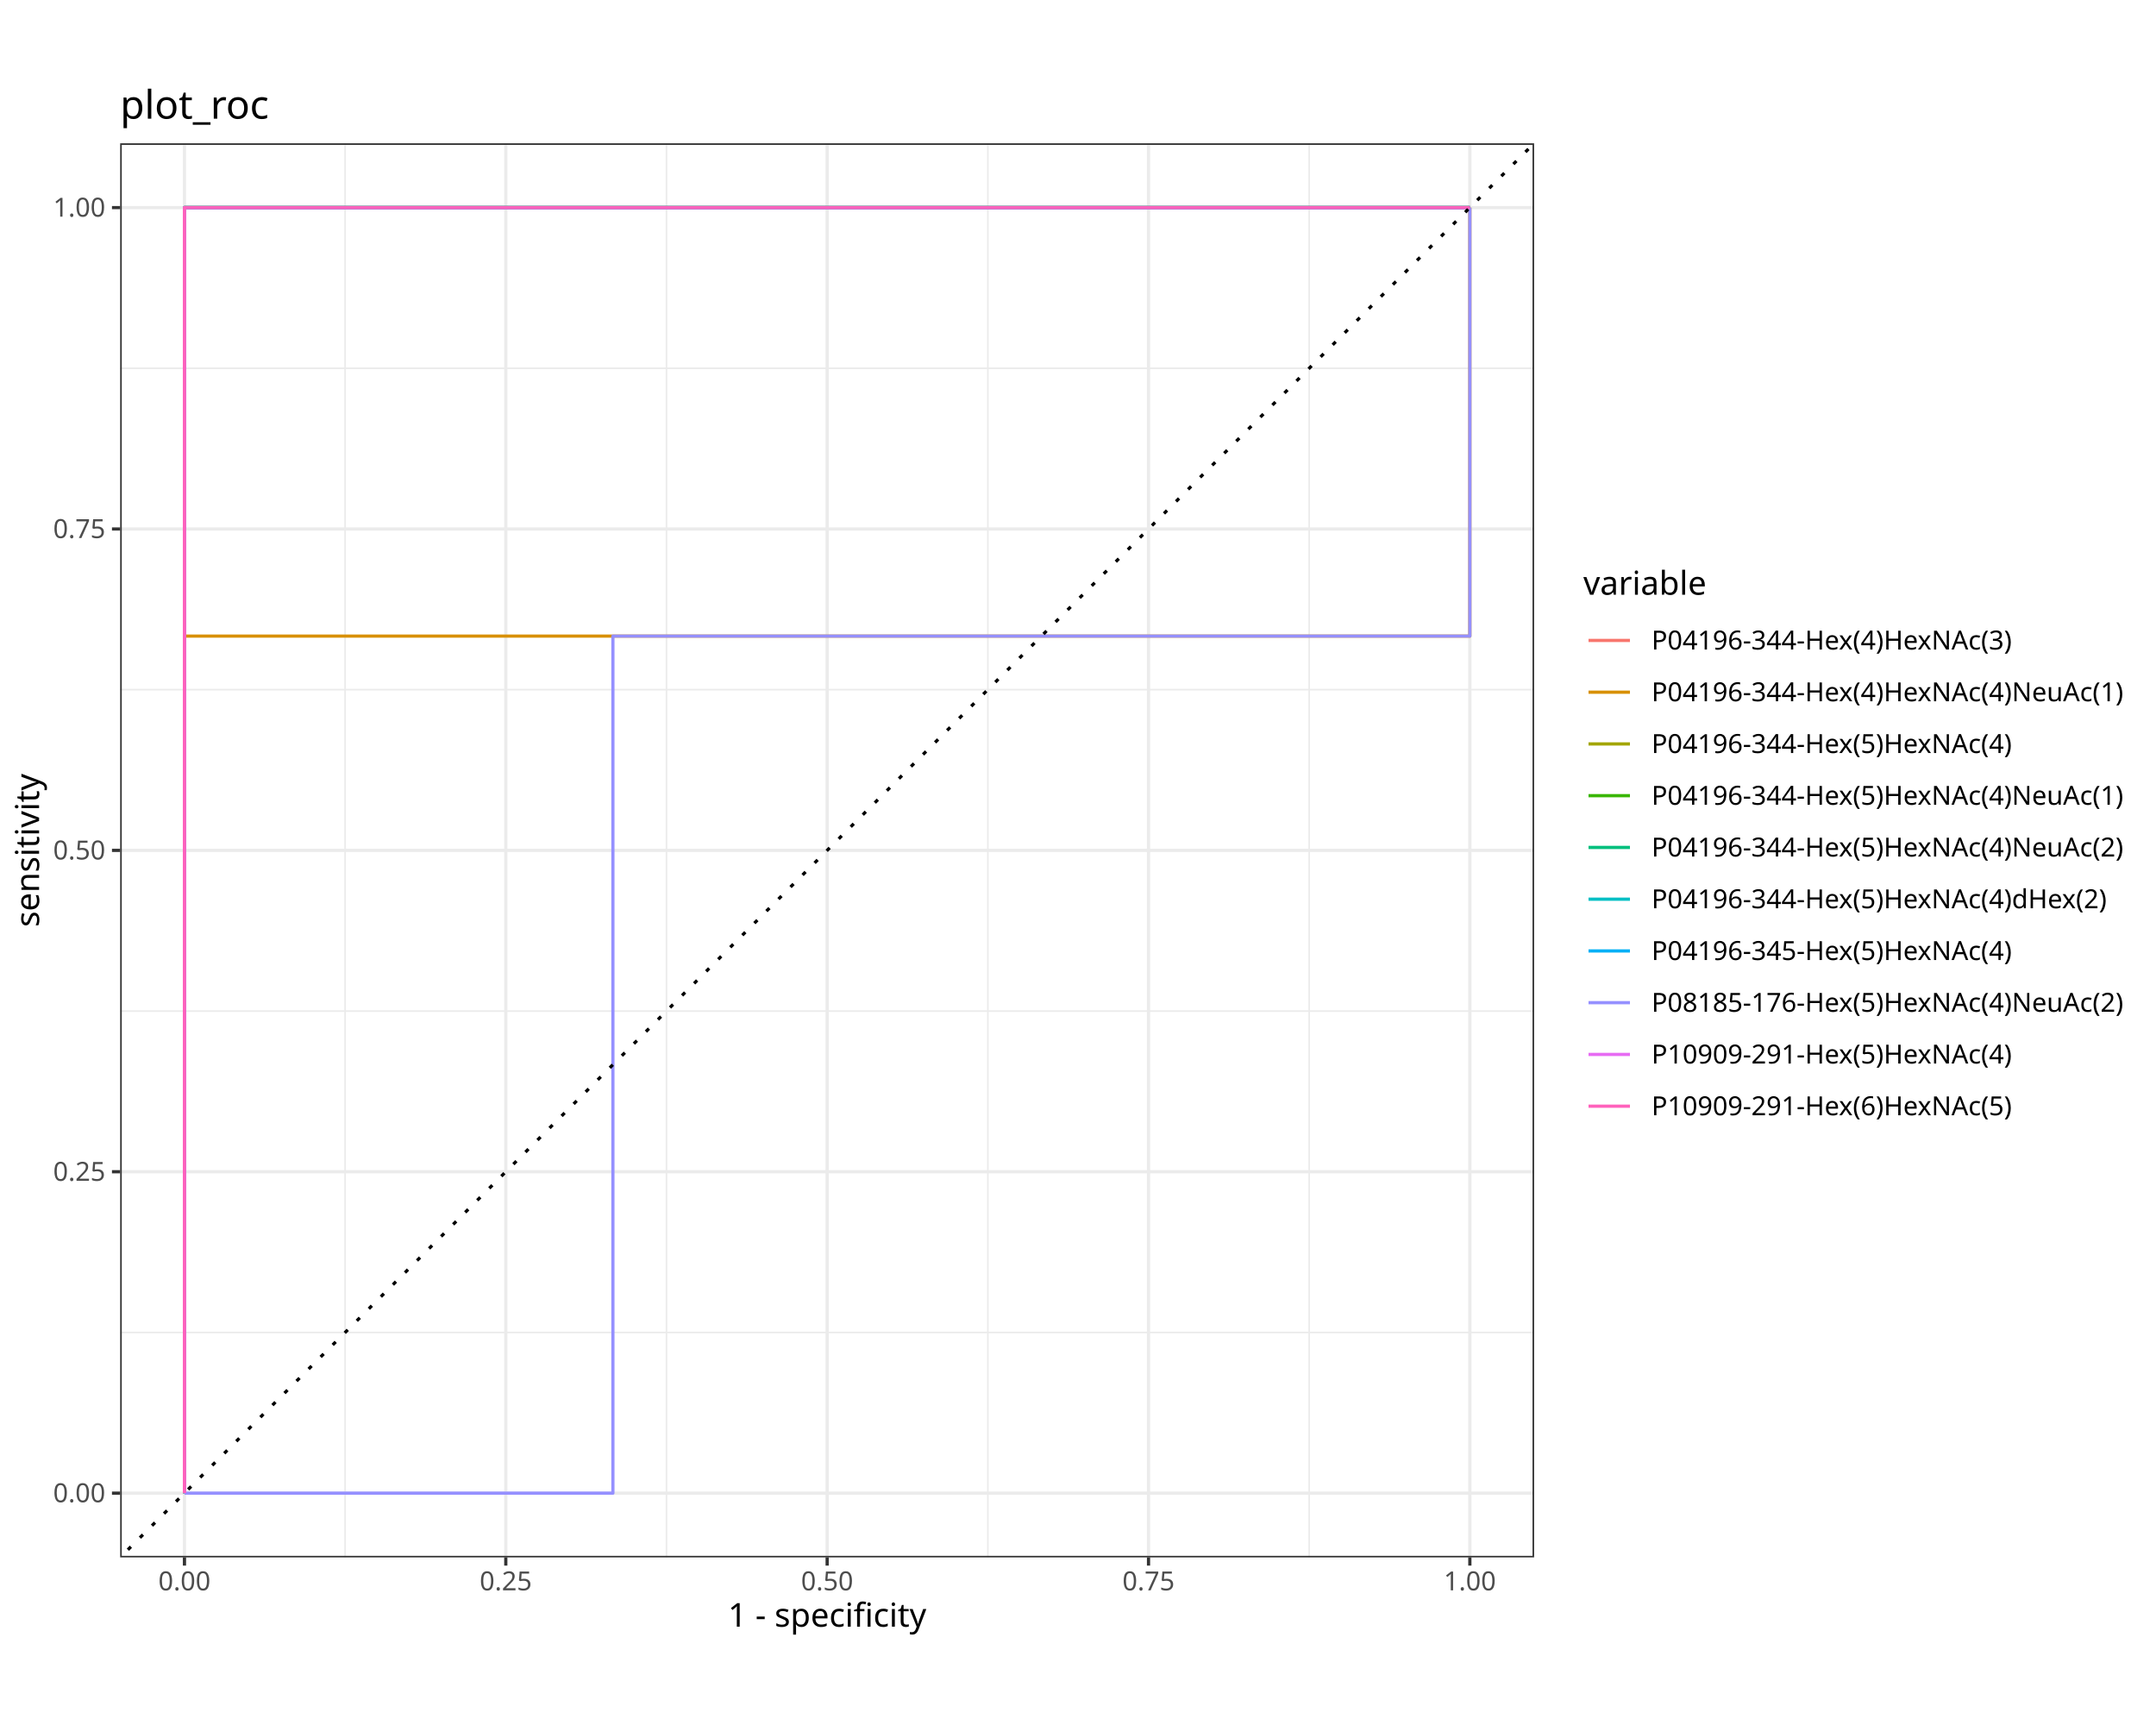
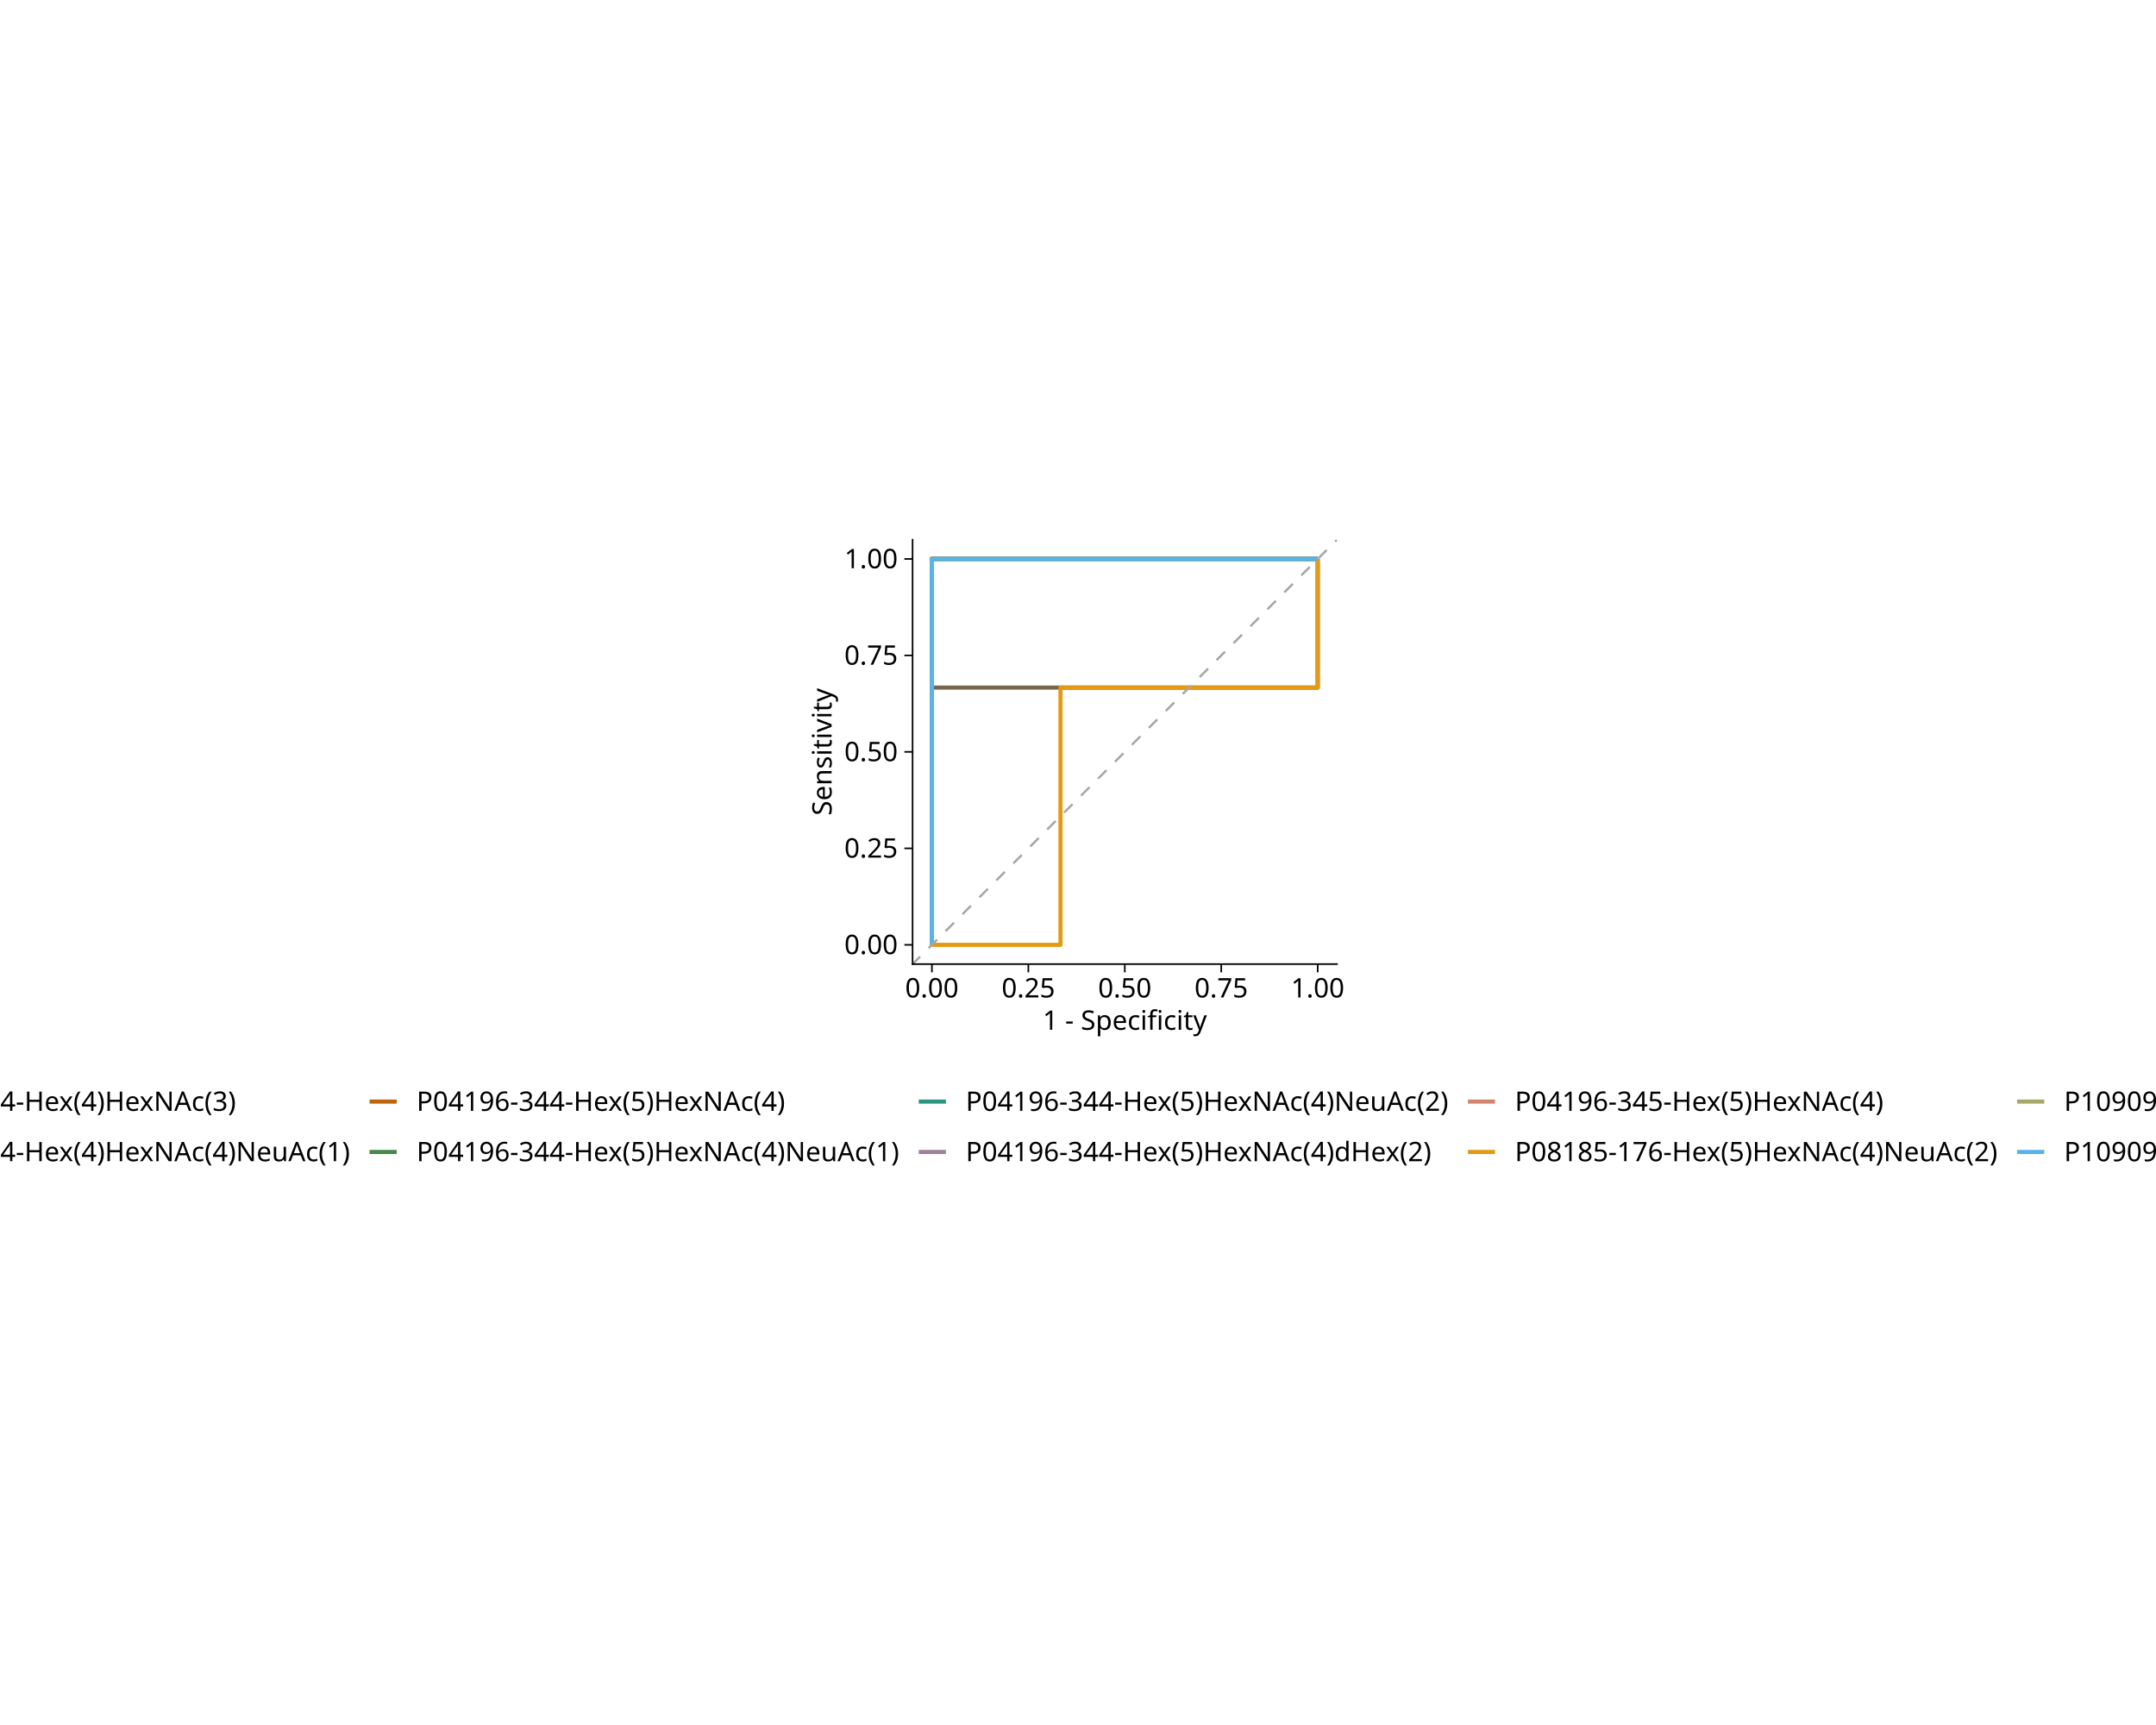
<svg xmlns="http://www.w3.org/2000/svg" class="svglite" data-engine-version="2.0" width="720.00pt" height="576.00pt" viewBox="0 0 720.00 576.00">
  <defs>
    <style type="text/css">
    .svglite line, .svglite polyline, .svglite polygon, .svglite path, .svglite rect, .svglite circle {
      fill: none;
      stroke: #000000;
      stroke-linecap: round;
      stroke-linejoin: round;
      stroke-miterlimit: 10.00;
    }
  </style>
  </defs>
  <rect width="100%" height="100%" style="stroke: none; fill: #FFFFFF;" />
  <defs>
    <clipPath id="cpMC4wMHw3MjAuMDB8MC4wMHw1NzYuMDA=">
      <rect x="0.00" y="0.00" width="720.00" height="576.00" />
    </clipPath>
  </defs>
  <g clip-path="url(#cpMC4wMHw3MjAuMDB8MC4wMHw1NzYuMDA=)">
</g>
  <defs>
-     <clipPath id="cpMC4wMHw3MjAuMDB8MjUuMDd8NTUwLjkz">
-       <rect x="0.00" y="25.07" width="720.00" height="525.86" />
+     <clipPath id="cpMjYzLjU0fDQ1Ni40NnwxNzIuMjN8NDAzLjc3">
+       <rect x="263.54" y="172.23" width="192.92" height="231.54" />
    </clipPath>
  </defs>
-   <g clip-path="url(#cpMC4wMHw3MjAuMDB8MjUuMDd8NTUwLjkz)">
-     <rect x="0.00" y="25.07" width="720.00" height="525.86" style="stroke-width: 1.07; stroke: #FFFFFF; fill: #FFFFFF;" />
+   <g clip-path="url(#cpMjYzLjU0fDQ1Ni40NnwxNzIuMjN8NDAzLjc3)">
+     <rect x="263.54" y="172.23" width="192.92" height="231.54" style="stroke-width: 1.07; stroke: none; fill: #FFFFFF;" />
  </g>
  <g clip-path="url(#cpMC4wMHw3MjAuMDB8MC4wMHw1NzYuMDA=)">
</g>
  <defs>
-     <clipPath id="cpNDAuMTN8NTEyLjMzfDQ3Ljg1fDUyMC4wNA==">
-       <rect x="40.13" y="47.85" width="472.19" height="472.19" />
+     <clipPath id="cpMzA0Ljc2fDQ0Ni41MHwxODAuMjB8MzIxLjkz">
+       <rect x="304.76" y="180.20" width="141.73" height="141.73" />
    </clipPath>
  </defs>
-   <g clip-path="url(#cpNDAuMTN8NTEyLjMzfDQ3Ljg1fDUyMC4wNA==)">
-     <rect x="40.13" y="47.85" width="472.19" height="472.19" style="stroke-width: 1.07; stroke: none; fill: #FFFFFF;" />
-     <polyline points="40.13,444.92 512.33,444.92 " style="stroke-width: 0.53; stroke: #EBEBEB; stroke-linecap: butt;" />
-     <polyline points="40.13,337.61 512.33,337.61 " style="stroke-width: 0.53; stroke: #EBEBEB; stroke-linecap: butt;" />
-     <polyline points="40.13,230.29 512.33,230.29 " style="stroke-width: 0.53; stroke: #EBEBEB; stroke-linecap: butt;" />
-     <polyline points="40.13,122.97 512.33,122.97 " style="stroke-width: 0.53; stroke: #EBEBEB; stroke-linecap: butt;" />
-     <polyline points="115.25,520.04 115.25,47.85 " style="stroke-width: 0.53; stroke: #EBEBEB; stroke-linecap: butt;" />
-     <polyline points="222.57,520.04 222.57,47.85 " style="stroke-width: 0.53; stroke: #EBEBEB; stroke-linecap: butt;" />
-     <polyline points="329.89,520.04 329.89,47.85 " style="stroke-width: 0.53; stroke: #EBEBEB; stroke-linecap: butt;" />
-     <polyline points="437.20,520.04 437.20,47.85 " style="stroke-width: 0.53; stroke: #EBEBEB; stroke-linecap: butt;" />
-     <polyline points="40.13,498.58 512.33,498.58 " style="stroke-width: 1.07; stroke: #EBEBEB; stroke-linecap: butt;" />
-     <polyline points="40.13,391.26 512.33,391.26 " style="stroke-width: 1.07; stroke: #EBEBEB; stroke-linecap: butt;" />
-     <polyline points="40.13,283.95 512.33,283.95 " style="stroke-width: 1.07; stroke: #EBEBEB; stroke-linecap: butt;" />
-     <polyline points="40.13,176.63 512.33,176.63 " style="stroke-width: 1.07; stroke: #EBEBEB; stroke-linecap: butt;" />
-     <polyline points="40.13,69.32 512.33,69.32 " style="stroke-width: 1.07; stroke: #EBEBEB; stroke-linecap: butt;" />
-     <polyline points="61.60,520.04 61.60,47.85 " style="stroke-width: 1.07; stroke: #EBEBEB; stroke-linecap: butt;" />
-     <polyline points="168.91,520.04 168.91,47.85 " style="stroke-width: 1.07; stroke: #EBEBEB; stroke-linecap: butt;" />
-     <polyline points="276.23,520.04 276.23,47.85 " style="stroke-width: 1.07; stroke: #EBEBEB; stroke-linecap: butt;" />
-     <polyline points="383.55,520.04 383.55,47.85 " style="stroke-width: 1.07; stroke: #EBEBEB; stroke-linecap: butt;" />
-     <polyline points="490.86,520.04 490.86,47.85 " style="stroke-width: 1.07; stroke: #EBEBEB; stroke-linecap: butt;" />
-     <polyline points="490.86,69.32 347.77,69.32 204.68,69.32 61.60,69.32 61.60,212.40 61.60,355.49 61.60,498.58 " style="stroke-width: 1.07; stroke: #F8766D; stroke-linecap: butt;" />
-     <polyline points="490.86,69.32 490.86,212.40 347.77,212.40 204.68,212.40 61.60,212.40 61.60,355.49 61.60,498.58 " style="stroke-width: 1.07; stroke: #D89000; stroke-linecap: butt;" />
-     <polyline points="490.86,69.32 347.77,69.32 204.68,69.32 61.60,69.32 61.60,212.40 61.60,355.49 61.60,498.58 " style="stroke-width: 1.07; stroke: #A3A500; stroke-linecap: butt;" />
-     <polyline points="490.86,69.32 347.77,69.32 204.68,69.32 61.60,69.32 61.60,212.40 61.60,355.49 61.60,498.58 " style="stroke-width: 1.07; stroke: #39B600; stroke-linecap: butt;" />
-     <polyline points="490.86,69.32 347.77,69.32 204.68,69.32 61.60,69.32 61.60,212.40 61.60,355.49 61.60,498.58 " style="stroke-width: 1.07; stroke: #00BF7D; stroke-linecap: butt;" />
-     <polyline points="490.86,69.32 347.77,69.32 204.68,69.32 61.60,69.32 61.60,212.40 61.60,355.49 61.60,498.58 " style="stroke-width: 1.07; stroke: #00BFC4; stroke-linecap: butt;" />
-     <polyline points="490.86,69.32 347.77,69.32 204.68,69.32 61.60,69.32 61.60,212.40 61.60,355.49 61.60,498.58 " style="stroke-width: 1.07; stroke: #00B0F6; stroke-linecap: butt;" />
-     <polyline points="490.86,69.32 490.86,212.40 347.77,212.40 204.68,212.40 204.68,355.49 204.68,498.58 61.60,498.58 " style="stroke-width: 1.07; stroke: #9590FF; stroke-linecap: butt;" />
-     <polyline points="490.86,69.32 347.77,69.32 204.68,69.32 61.60,69.32 61.60,212.40 61.60,355.49 61.60,498.58 " style="stroke-width: 1.07; stroke: #E76BF3; stroke-linecap: butt;" />
-     <polyline points="490.86,69.32 347.77,69.32 204.68,69.32 61.60,69.32 61.60,212.40 61.60,355.49 61.60,498.58 " style="stroke-width: 1.07; stroke: #FF62BC; stroke-linecap: butt;" />
-     <line x1="-432.06" y1="992.24" x2="984.52" y2="-424.34" style="stroke-width: 1.07; stroke-dasharray: 1.42,4.27; stroke-linecap: butt;" />
-     <rect x="40.13" y="47.85" width="472.19" height="472.19" style="stroke-width: 1.07; stroke: #333333;" />
+   <g clip-path="url(#cpMzA0Ljc2fDQ0Ni41MHwxODAuMjB8MzIxLjkz)">
+     <rect x="304.76" y="180.20" width="141.73" height="141.73" style="stroke-width: 1.07; stroke: none; fill: #FFFFFF;" />
+     <polyline points="440.05,186.64 397.10,186.64 354.15,186.64 311.21,186.64 311.21,229.59 311.21,272.54 311.21,315.49 " style="stroke-width: 1.39; stroke: #0072B2; stroke-linecap: butt;" />
+     <polyline points="440.05,186.64 440.05,229.59 397.10,229.59 354.15,229.59 311.21,229.59 311.21,272.54 311.21,315.49 " style="stroke-width: 1.39; stroke: #76664F; stroke-linecap: butt;" />
+     <polyline points="440.05,186.64 397.10,186.64 354.15,186.64 311.21,186.64 311.21,229.59 311.21,272.54 311.21,315.49 " style="stroke-width: 1.39; stroke: #BD650C; stroke-linecap: butt;" />
+     <polyline points="440.05,186.64 397.10,186.64 354.15,186.64 311.21,186.64 311.21,229.59 311.21,272.54 311.21,315.49 " style="stroke-width: 1.39; stroke: #47884C; stroke-linecap: butt;" />
+     <polyline points="440.05,186.64 397.10,186.64 354.15,186.64 311.21,186.64 311.21,229.59 311.21,272.54 311.21,315.49 " style="stroke-width: 1.39; stroke: #2D957E; stroke-linecap: butt;" />
+     <polyline points="440.05,186.64 397.10,186.64 354.15,186.64 311.21,186.64 311.21,229.59 311.21,272.54 311.21,315.49 " style="stroke-width: 1.39; stroke: #9E819B; stroke-linecap: butt;" />
+     <polyline points="440.05,186.64 397.10,186.64 354.15,186.64 311.21,186.64 311.21,229.59 311.21,272.54 311.21,315.49 " style="stroke-width: 1.39; stroke: #D4856F; stroke-linecap: butt;" />
+     <polyline points="440.05,186.64 440.05,229.59 397.10,229.59 354.15,229.59 354.15,272.54 354.15,315.49 311.21,315.49 " style="stroke-width: 1.39; stroke: #E39A12; stroke-linecap: butt;" />
+     <polyline points="440.05,186.64 397.10,186.64 354.15,186.64 311.21,186.64 311.21,229.59 311.21,272.54 311.21,315.49 " style="stroke-width: 1.39; stroke: #A6A867; stroke-linecap: butt;" />
+     <polyline points="440.05,186.64 397.10,186.64 354.15,186.64 311.21,186.64 311.21,229.59 311.21,272.54 311.21,315.49 " style="stroke-width: 1.39; stroke: #56B4E9; stroke-linecap: butt;" />
+     <line x1="163.03" y1="463.66" x2="588.23" y2="38.47" style="stroke-width: 0.75; stroke: #A6A6A6; stroke-dasharray: 4.00,4.00; stroke-linecap: butt;" />
  </g>
  <g clip-path="url(#cpMC4wMHw3MjAuMDB8MC4wMHw1NzYuMDA=)">
-     <text x="35.20" y="501.61" text-anchor="end" style="font-size: 8.80px; fill: #4D4D4D; font-family: sans;" textLength="17.13px" lengthAdjust="spacingAndGlyphs">0.00</text>
-     <text x="35.20" y="394.29" text-anchor="end" style="font-size: 8.80px; fill: #4D4D4D; font-family: sans;" textLength="17.13px" lengthAdjust="spacingAndGlyphs">0.25</text>
-     <text x="35.20" y="286.98" text-anchor="end" style="font-size: 8.80px; fill: #4D4D4D; font-family: sans;" textLength="17.13px" lengthAdjust="spacingAndGlyphs">0.50</text>
-     <text x="35.20" y="179.66" text-anchor="end" style="font-size: 8.80px; fill: #4D4D4D; font-family: sans;" textLength="17.13px" lengthAdjust="spacingAndGlyphs">0.75</text>
-     <text x="35.20" y="72.34" text-anchor="end" style="font-size: 8.80px; fill: #4D4D4D; font-family: sans;" textLength="17.13px" lengthAdjust="spacingAndGlyphs">1.00</text>
-     <polyline points="37.39,498.58 40.13,498.58 " style="stroke-width: 1.07; stroke: #333333; stroke-linecap: butt;" />
-     <polyline points="37.39,391.26 40.13,391.26 " style="stroke-width: 1.07; stroke: #333333; stroke-linecap: butt;" />
-     <polyline points="37.39,283.95 40.13,283.95 " style="stroke-width: 1.07; stroke: #333333; stroke-linecap: butt;" />
-     <polyline points="37.39,176.63 40.13,176.63 " style="stroke-width: 1.07; stroke: #333333; stroke-linecap: butt;" />
-     <polyline points="37.39,69.32 40.13,69.32 " style="stroke-width: 1.07; stroke: #333333; stroke-linecap: butt;" />
-     <polyline points="61.60,522.78 61.60,520.04 " style="stroke-width: 1.07; stroke: #333333; stroke-linecap: butt;" />
-     <polyline points="168.91,522.78 168.91,520.04 " style="stroke-width: 1.07; stroke: #333333; stroke-linecap: butt;" />
-     <polyline points="276.23,522.78 276.23,520.04 " style="stroke-width: 1.07; stroke: #333333; stroke-linecap: butt;" />
-     <polyline points="383.55,522.78 383.55,520.04 " style="stroke-width: 1.07; stroke: #333333; stroke-linecap: butt;" />
-     <polyline points="490.86,522.78 490.86,520.04 " style="stroke-width: 1.07; stroke: #333333; stroke-linecap: butt;" />
-     <text x="61.60" y="531.03" text-anchor="middle" style="font-size: 8.80px; fill: #4D4D4D; font-family: sans;" textLength="17.13px" lengthAdjust="spacingAndGlyphs">0.00</text>
-     <text x="168.91" y="531.03" text-anchor="middle" style="font-size: 8.80px; fill: #4D4D4D; font-family: sans;" textLength="17.13px" lengthAdjust="spacingAndGlyphs">0.25</text>
-     <text x="276.23" y="531.03" text-anchor="middle" style="font-size: 8.80px; fill: #4D4D4D; font-family: sans;" textLength="17.13px" lengthAdjust="spacingAndGlyphs">0.50</text>
-     <text x="383.55" y="531.03" text-anchor="middle" style="font-size: 8.80px; fill: #4D4D4D; font-family: sans;" textLength="17.13px" lengthAdjust="spacingAndGlyphs">0.75</text>
-     <text x="490.86" y="531.03" text-anchor="middle" style="font-size: 8.80px; fill: #4D4D4D; font-family: sans;" textLength="17.13px" lengthAdjust="spacingAndGlyphs">1.00</text>
-     <text x="276.23" y="543.17" text-anchor="middle" style="font-size: 11.00px; font-family: sans;" textLength="63.58px" lengthAdjust="spacingAndGlyphs">1 - specificity</text>
-     <text transform="translate(13.05,283.95) rotate(-90)" text-anchor="middle" style="font-size: 11.00px; font-family: sans;" textLength="47.69px" lengthAdjust="spacingAndGlyphs">sensitivity</text>
-     <rect x="523.28" y="184.40" width="191.24" height="199.09" style="stroke-width: 1.07; stroke: none; fill: #FFFFFF;" />
-     <text x="528.76" y="198.59" style="font-size: 11.00px; font-family: sans;" textLength="38.52px" lengthAdjust="spacingAndGlyphs">variable</text>
-     <rect x="528.76" y="205.21" width="17.28" height="17.28" style="stroke-width: 1.07; stroke: none; fill: #FFFFFF;" />
-     <line x1="530.49" y1="213.85" x2="544.32" y2="213.85" style="stroke-width: 1.07; stroke: #F8766D; stroke-linecap: butt;" />
-     <rect x="528.76" y="222.49" width="17.28" height="17.28" style="stroke-width: 1.07; stroke: none; fill: #FFFFFF;" />
-     <line x1="530.49" y1="231.13" x2="544.32" y2="231.13" style="stroke-width: 1.07; stroke: #D89000; stroke-linecap: butt;" />
-     <rect x="528.76" y="239.77" width="17.28" height="17.28" style="stroke-width: 1.07; stroke: none; fill: #FFFFFF;" />
-     <line x1="530.49" y1="248.41" x2="544.32" y2="248.41" style="stroke-width: 1.07; stroke: #A3A500; stroke-linecap: butt;" />
-     <rect x="528.76" y="257.05" width="17.28" height="17.28" style="stroke-width: 1.07; stroke: none; fill: #FFFFFF;" />
-     <line x1="530.49" y1="265.69" x2="544.32" y2="265.69" style="stroke-width: 1.07; stroke: #39B600; stroke-linecap: butt;" />
-     <rect x="528.76" y="274.33" width="17.28" height="17.28" style="stroke-width: 1.07; stroke: none; fill: #FFFFFF;" />
-     <line x1="530.49" y1="282.97" x2="544.32" y2="282.97" style="stroke-width: 1.07; stroke: #00BF7D; stroke-linecap: butt;" />
-     <rect x="528.76" y="291.61" width="17.28" height="17.28" style="stroke-width: 1.07; stroke: none; fill: #FFFFFF;" />
-     <line x1="530.49" y1="300.25" x2="544.32" y2="300.25" style="stroke-width: 1.07; stroke: #00BFC4; stroke-linecap: butt;" />
-     <rect x="528.76" y="308.89" width="17.28" height="17.28" style="stroke-width: 1.07; stroke: none; fill: #FFFFFF;" />
-     <line x1="530.49" y1="317.53" x2="544.32" y2="317.53" style="stroke-width: 1.07; stroke: #00B0F6; stroke-linecap: butt;" />
-     <rect x="528.76" y="326.17" width="17.28" height="17.28" style="stroke-width: 1.07; stroke: none; fill: #FFFFFF;" />
-     <line x1="530.49" y1="334.81" x2="544.32" y2="334.81" style="stroke-width: 1.07; stroke: #9590FF; stroke-linecap: butt;" />
-     <rect x="528.76" y="343.45" width="17.28" height="17.28" style="stroke-width: 1.07; stroke: none; fill: #FFFFFF;" />
-     <line x1="530.49" y1="352.09" x2="544.32" y2="352.09" style="stroke-width: 1.07; stroke: #E76BF3; stroke-linecap: butt;" />
-     <rect x="528.76" y="360.73" width="17.28" height="17.28" style="stroke-width: 1.07; stroke: none; fill: #FFFFFF;" />
-     <line x1="530.49" y1="369.37" x2="544.32" y2="369.37" style="stroke-width: 1.07; stroke: #FF62BC; stroke-linecap: butt;" />
-     <text x="551.52" y="216.88" style="font-size: 8.80px; font-family: sans;" textLength="120.34px" lengthAdjust="spacingAndGlyphs">P04196-344-Hex(4)HexNAc(3)</text>
-     <text x="551.52" y="234.16" style="font-size: 8.80px; font-family: sans;" textLength="157.52px" lengthAdjust="spacingAndGlyphs">P04196-344-Hex(4)HexNAc(4)NeuAc(1)</text>
-     <text x="551.52" y="251.44" style="font-size: 8.80px; font-family: sans;" textLength="120.34px" lengthAdjust="spacingAndGlyphs">P04196-344-Hex(5)HexNAc(4)</text>
-     <text x="551.52" y="268.72" style="font-size: 8.80px; font-family: sans;" textLength="157.52px" lengthAdjust="spacingAndGlyphs">P04196-344-Hex(5)HexNAc(4)NeuAc(1)</text>
-     <text x="551.52" y="286.00" style="font-size: 8.80px; font-family: sans;" textLength="157.52px" lengthAdjust="spacingAndGlyphs">P04196-344-Hex(5)HexNAc(4)NeuAc(2)</text>
-     <text x="551.52" y="303.28" style="font-size: 8.80px; font-family: sans;" textLength="151.65px" lengthAdjust="spacingAndGlyphs">P04196-344-Hex(5)HexNAc(4)dHex(2)</text>
-     <text x="551.52" y="320.56" style="font-size: 8.80px; font-family: sans;" textLength="120.34px" lengthAdjust="spacingAndGlyphs">P04196-345-Hex(5)HexNAc(4)</text>
-     <text x="551.52" y="337.84" style="font-size: 8.80px; font-family: sans;" textLength="157.52px" lengthAdjust="spacingAndGlyphs">P08185-176-Hex(5)HexNAc(4)NeuAc(2)</text>
-     <text x="551.52" y="355.12" style="font-size: 8.80px; font-family: sans;" textLength="120.34px" lengthAdjust="spacingAndGlyphs">P10909-291-Hex(5)HexNAc(4)</text>
-     <text x="551.52" y="372.40" style="font-size: 8.80px; font-family: sans;" textLength="120.34px" lengthAdjust="spacingAndGlyphs">P10909-291-Hex(6)HexNAc(5)</text>
-     <text x="40.13" y="39.63" style="font-size: 13.20px; font-family: sans;" textLength="46.97px" lengthAdjust="spacingAndGlyphs">plot_roc</text>
+     <polyline points="304.76,321.93 304.76,180.20 " style="stroke-width: 0.53; stroke-linecap: square;" />
+     <text x="299.83" y="318.59" text-anchor="end" style="font-size: 9.00px; font-family: sans;" textLength="17.52px" lengthAdjust="spacingAndGlyphs">0.00</text>
+     <text x="299.83" y="286.37" text-anchor="end" style="font-size: 9.00px; font-family: sans;" textLength="17.52px" lengthAdjust="spacingAndGlyphs">0.25</text>
+     <text x="299.83" y="254.16" text-anchor="end" style="font-size: 9.00px; font-family: sans;" textLength="17.52px" lengthAdjust="spacingAndGlyphs">0.50</text>
+     <text x="299.83" y="221.95" text-anchor="end" style="font-size: 9.00px; font-family: sans;" textLength="17.52px" lengthAdjust="spacingAndGlyphs">0.75</text>
+     <text x="299.83" y="189.74" text-anchor="end" style="font-size: 9.00px; font-family: sans;" textLength="17.52px" lengthAdjust="spacingAndGlyphs">1.00</text>
+     <polyline points="302.02,315.49 304.76,315.49 " style="stroke-width: 0.53; stroke-linecap: butt;" />
+     <polyline points="302.02,283.28 304.76,283.28 " style="stroke-width: 0.53; stroke-linecap: butt;" />
+     <polyline points="302.02,251.06 304.76,251.06 " style="stroke-width: 0.53; stroke-linecap: butt;" />
+     <polyline points="302.02,218.85 304.76,218.85 " style="stroke-width: 0.53; stroke-linecap: butt;" />
+     <polyline points="302.02,186.64 304.76,186.64 " style="stroke-width: 0.53; stroke-linecap: butt;" />
+     <polyline points="304.76,321.93 446.50,321.93 " style="stroke-width: 0.53; stroke-linecap: square;" />
+     <polyline points="311.21,324.67 311.21,321.93 " style="stroke-width: 0.53; stroke-linecap: butt;" />
+     <polyline points="343.42,324.67 343.42,321.93 " style="stroke-width: 0.53; stroke-linecap: butt;" />
+     <polyline points="375.63,324.67 375.63,321.93 " style="stroke-width: 0.53; stroke-linecap: butt;" />
+     <polyline points="407.84,324.67 407.84,321.93 " style="stroke-width: 0.53; stroke-linecap: butt;" />
+     <polyline points="440.05,324.67 440.05,321.93 " style="stroke-width: 0.53; stroke-linecap: butt;" />
+     <text x="311.21" y="333.06" text-anchor="middle" style="font-size: 9.00px; font-family: sans;" textLength="17.52px" lengthAdjust="spacingAndGlyphs">0.00</text>
+     <text x="343.42" y="333.06" text-anchor="middle" style="font-size: 9.00px; font-family: sans;" textLength="17.52px" lengthAdjust="spacingAndGlyphs">0.25</text>
+     <text x="375.63" y="333.06" text-anchor="middle" style="font-size: 9.00px; font-family: sans;" textLength="17.52px" lengthAdjust="spacingAndGlyphs">0.50</text>
+     <text x="407.84" y="333.06" text-anchor="middle" style="font-size: 9.00px; font-family: sans;" textLength="17.52px" lengthAdjust="spacingAndGlyphs">0.75</text>
+     <text x="440.05" y="333.06" text-anchor="middle" style="font-size: 9.00px; font-family: sans;" textLength="17.52px" lengthAdjust="spacingAndGlyphs">1.00</text>
+     <text x="375.63" y="343.86" text-anchor="middle" style="font-size: 9.00px; font-family: sans;" textLength="53.52px" lengthAdjust="spacingAndGlyphs">1 - Specificity</text>
+     <text transform="translate(277.71,251.06) rotate(-90)" text-anchor="middle" style="font-size: 9.00px; font-family: sans;" textLength="40.52px" lengthAdjust="spacingAndGlyphs">Sensitivity</text>
+     <rect x="-66.59" y="356.69" width="884.44" height="39.12" style="stroke-width: 1.07; stroke: none; fill: #FFFFFF;" />
+     <rect x="-61.11" y="362.17" width="11.34" height="11.34" style="stroke-width: 1.07; stroke: none; fill: #FFFFFF;" />
+     <line x1="-59.98" y1="367.83" x2="-50.90" y2="367.83" style="stroke-width: 1.39; stroke: #0072B2; stroke-linecap: butt;" />
+     <rect x="-61.11" y="378.98" width="11.34" height="11.34" style="stroke-width: 1.07; stroke: none; fill: #FFFFFF;" />
+     <line x1="-59.98" y1="384.65" x2="-50.90" y2="384.65" style="stroke-width: 1.39; stroke: #76664F; stroke-linecap: butt;" />
+     <rect x="122.29" y="362.17" width="11.34" height="11.34" style="stroke-width: 1.07; stroke: none; fill: #FFFFFF;" />
+     <line x1="123.42" y1="367.83" x2="132.49" y2="367.83" style="stroke-width: 1.39; stroke: #BD650C; stroke-linecap: butt;" />
+     <rect x="122.29" y="378.98" width="11.34" height="11.34" style="stroke-width: 1.07; stroke: none; fill: #FFFFFF;" />
+     <line x1="123.42" y1="384.65" x2="132.49" y2="384.65" style="stroke-width: 1.39; stroke: #47884C; stroke-linecap: butt;" />
+     <rect x="305.68" y="362.17" width="11.34" height="11.34" style="stroke-width: 1.07; stroke: none; fill: #FFFFFF;" />
+     <line x1="306.82" y1="367.83" x2="315.89" y2="367.83" style="stroke-width: 1.39; stroke: #2D957E; stroke-linecap: butt;" />
+     <rect x="305.68" y="378.98" width="11.34" height="11.34" style="stroke-width: 1.07; stroke: none; fill: #FFFFFF;" />
+     <line x1="306.82" y1="384.65" x2="315.89" y2="384.65" style="stroke-width: 1.39; stroke: #9E819B; stroke-linecap: butt;" />
+     <rect x="489.08" y="362.17" width="11.34" height="11.34" style="stroke-width: 1.07; stroke: none; fill: #FFFFFF;" />
+     <line x1="490.21" y1="367.83" x2="499.28" y2="367.83" style="stroke-width: 1.39; stroke: #D4856F; stroke-linecap: butt;" />
+     <rect x="489.08" y="378.98" width="11.34" height="11.34" style="stroke-width: 1.07; stroke: none; fill: #FFFFFF;" />
+     <line x1="490.21" y1="384.65" x2="499.28" y2="384.65" style="stroke-width: 1.39; stroke: #E39A12; stroke-linecap: butt;" />
+     <rect x="672.47" y="362.17" width="11.34" height="11.34" style="stroke-width: 1.07; stroke: none; fill: #FFFFFF;" />
+     <line x1="673.61" y1="367.83" x2="682.68" y2="367.83" style="stroke-width: 1.39; stroke: #A6A867; stroke-linecap: butt;" />
+     <rect x="672.47" y="378.98" width="11.34" height="11.34" style="stroke-width: 1.07; stroke: none; fill: #FFFFFF;" />
+     <line x1="673.61" y1="384.65" x2="682.68" y2="384.65" style="stroke-width: 1.39; stroke: #56B4E9; stroke-linecap: butt;" />
+     <text x="-44.29" y="370.93" style="font-size: 9.00px; font-family: sans;" textLength="123.08px" lengthAdjust="spacingAndGlyphs">P04196-344-Hex(4)HexNAc(3)</text>
+     <text x="-44.29" y="387.75" style="font-size: 9.00px; font-family: sans;" textLength="161.10px" lengthAdjust="spacingAndGlyphs">P04196-344-Hex(4)HexNAc(4)NeuAc(1)</text>
+     <text x="139.10" y="370.93" style="font-size: 9.00px; font-family: sans;" textLength="123.08px" lengthAdjust="spacingAndGlyphs">P04196-344-Hex(5)HexNAc(4)</text>
+     <text x="139.10" y="387.75" style="font-size: 9.00px; font-family: sans;" textLength="161.10px" lengthAdjust="spacingAndGlyphs">P04196-344-Hex(5)HexNAc(4)NeuAc(1)</text>
+     <text x="322.50" y="370.93" style="font-size: 9.00px; font-family: sans;" textLength="161.10px" lengthAdjust="spacingAndGlyphs">P04196-344-Hex(5)HexNAc(4)NeuAc(2)</text>
+     <text x="322.50" y="387.75" style="font-size: 9.00px; font-family: sans;" textLength="155.09px" lengthAdjust="spacingAndGlyphs">P04196-344-Hex(5)HexNAc(4)dHex(2)</text>
+     <text x="505.90" y="370.93" style="font-size: 9.00px; font-family: sans;" textLength="123.08px" lengthAdjust="spacingAndGlyphs">P04196-345-Hex(5)HexNAc(4)</text>
+     <text x="505.90" y="387.75" style="font-size: 9.00px; font-family: sans;" textLength="161.10px" lengthAdjust="spacingAndGlyphs">P08185-176-Hex(5)HexNAc(4)NeuAc(2)</text>
+     <text x="689.29" y="370.93" style="font-size: 9.00px; font-family: sans;" textLength="123.08px" lengthAdjust="spacingAndGlyphs">P10909-291-Hex(5)HexNAc(4)</text>
+     <text x="689.29" y="387.75" style="font-size: 9.00px; font-family: sans;" textLength="123.08px" lengthAdjust="spacingAndGlyphs">P10909-291-Hex(6)HexNAc(5)</text>
  </g>
</svg>
